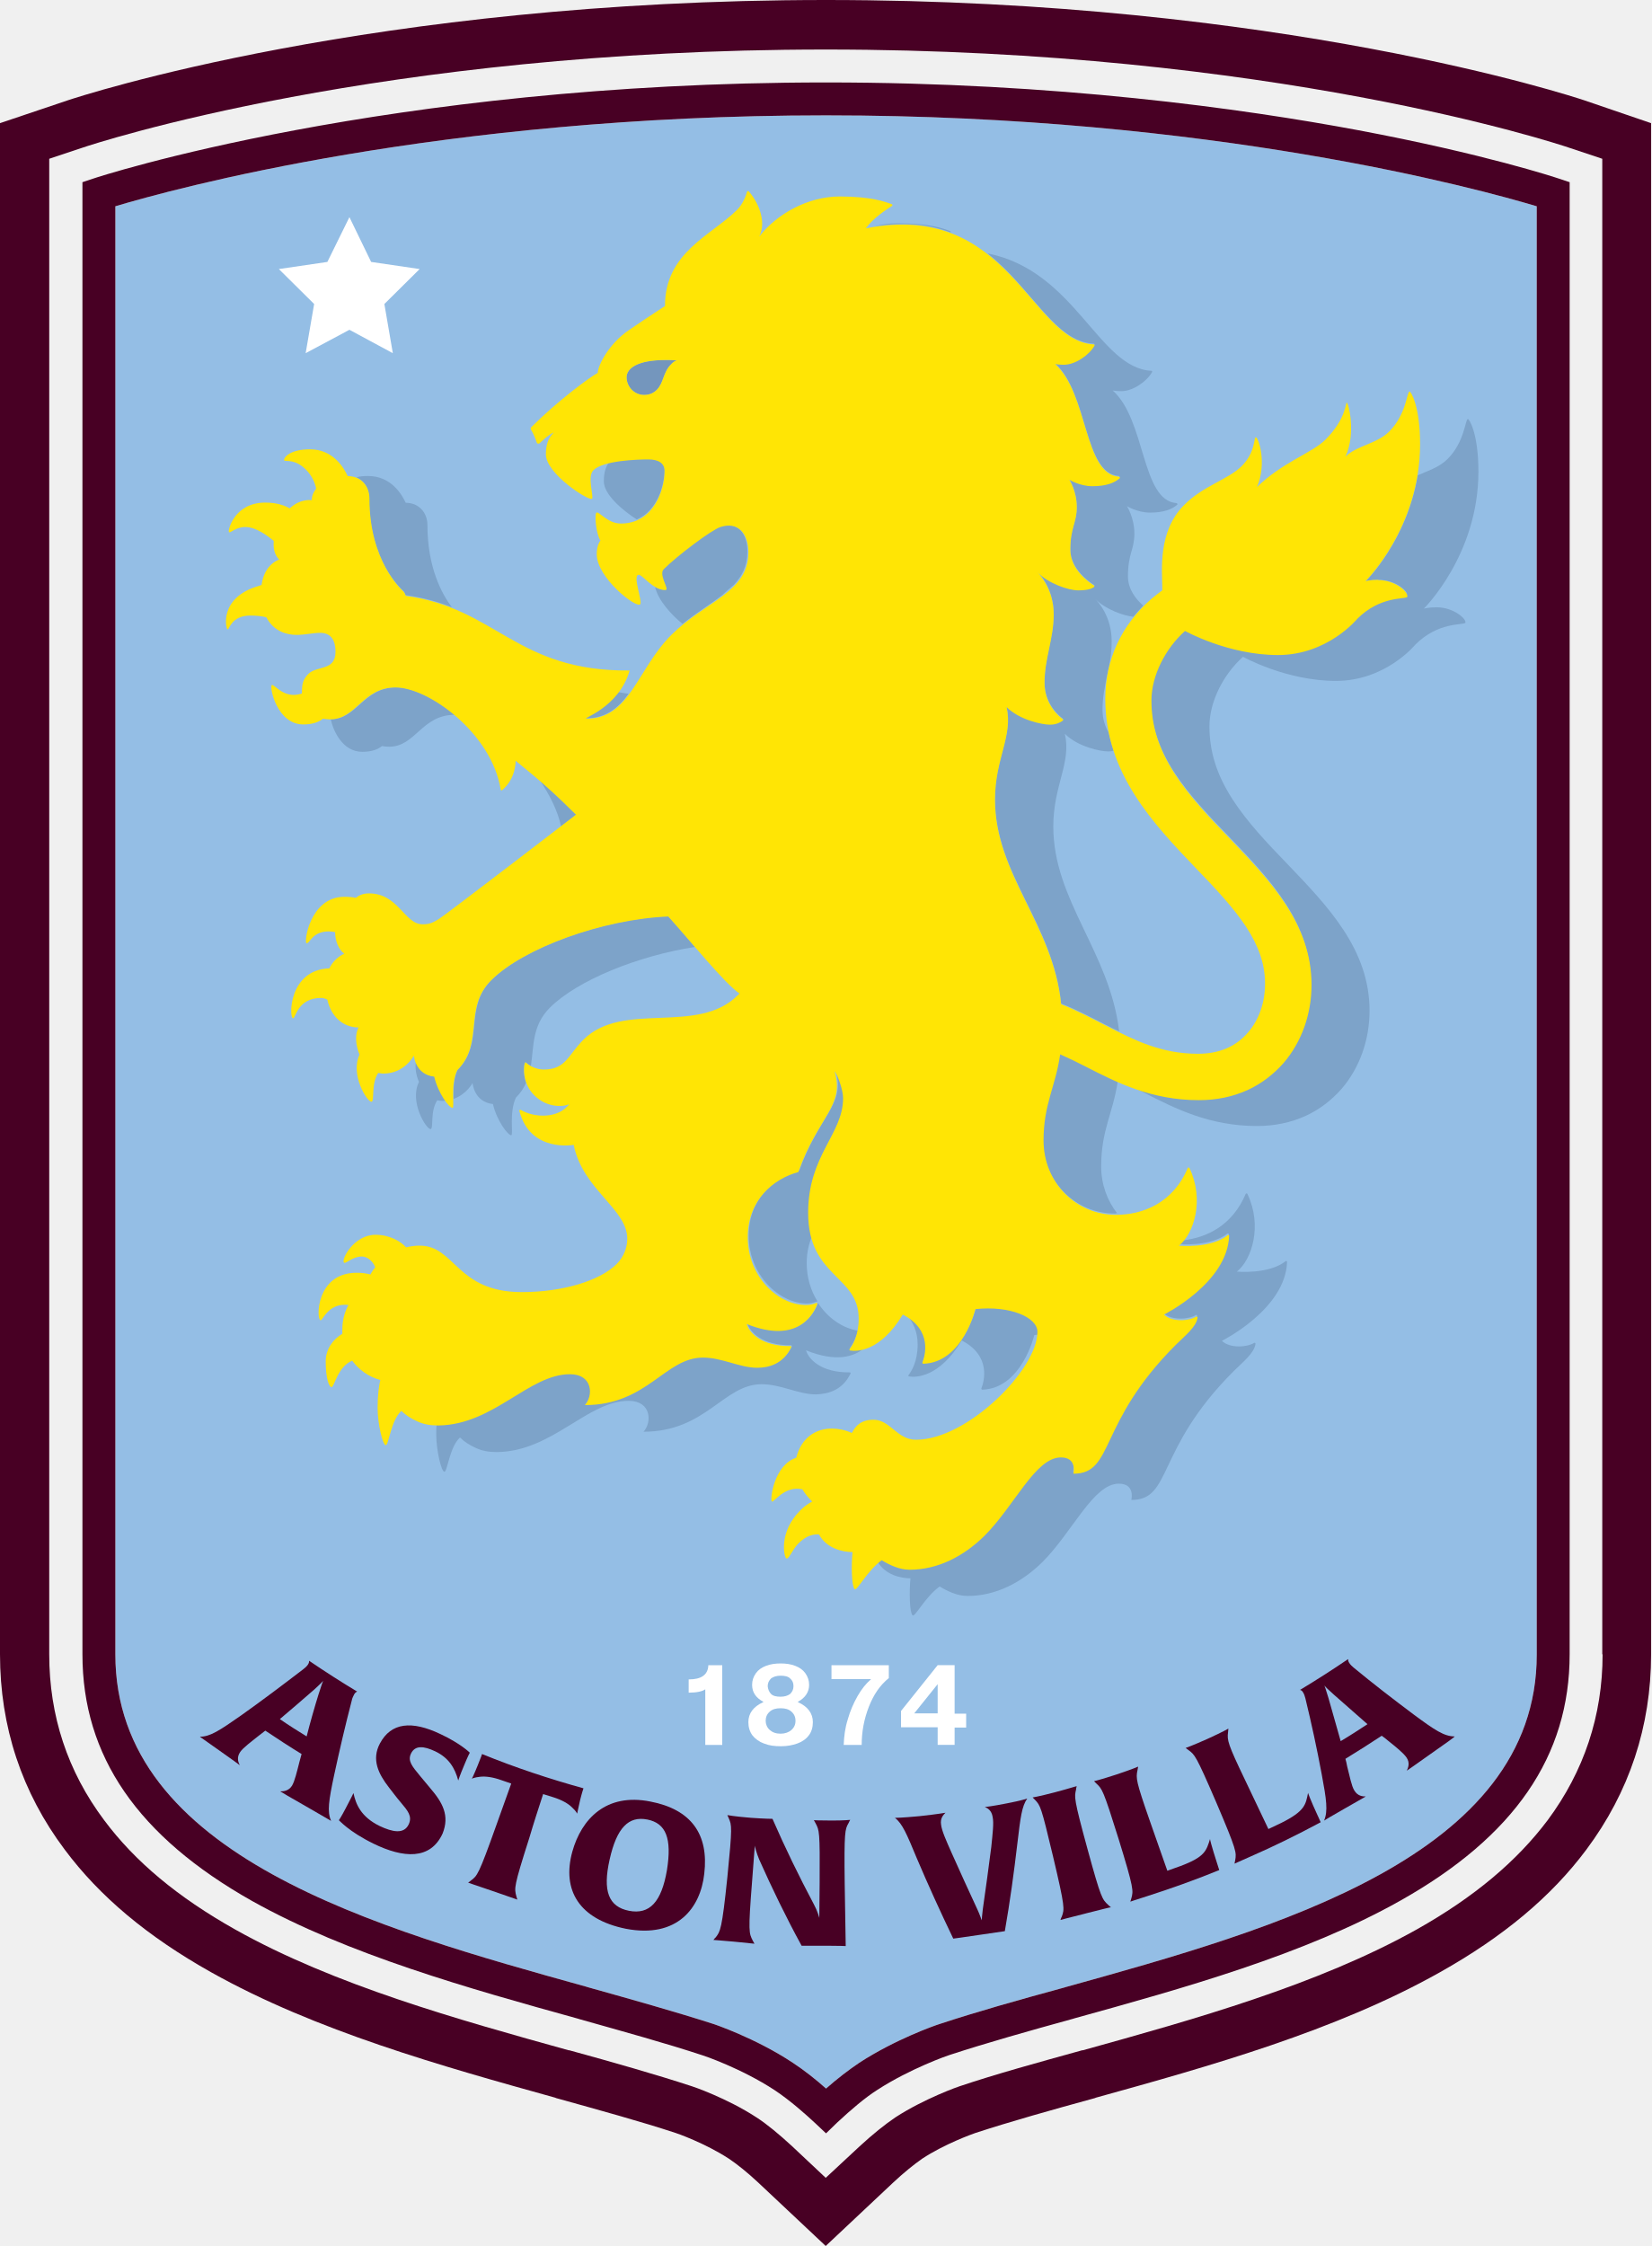
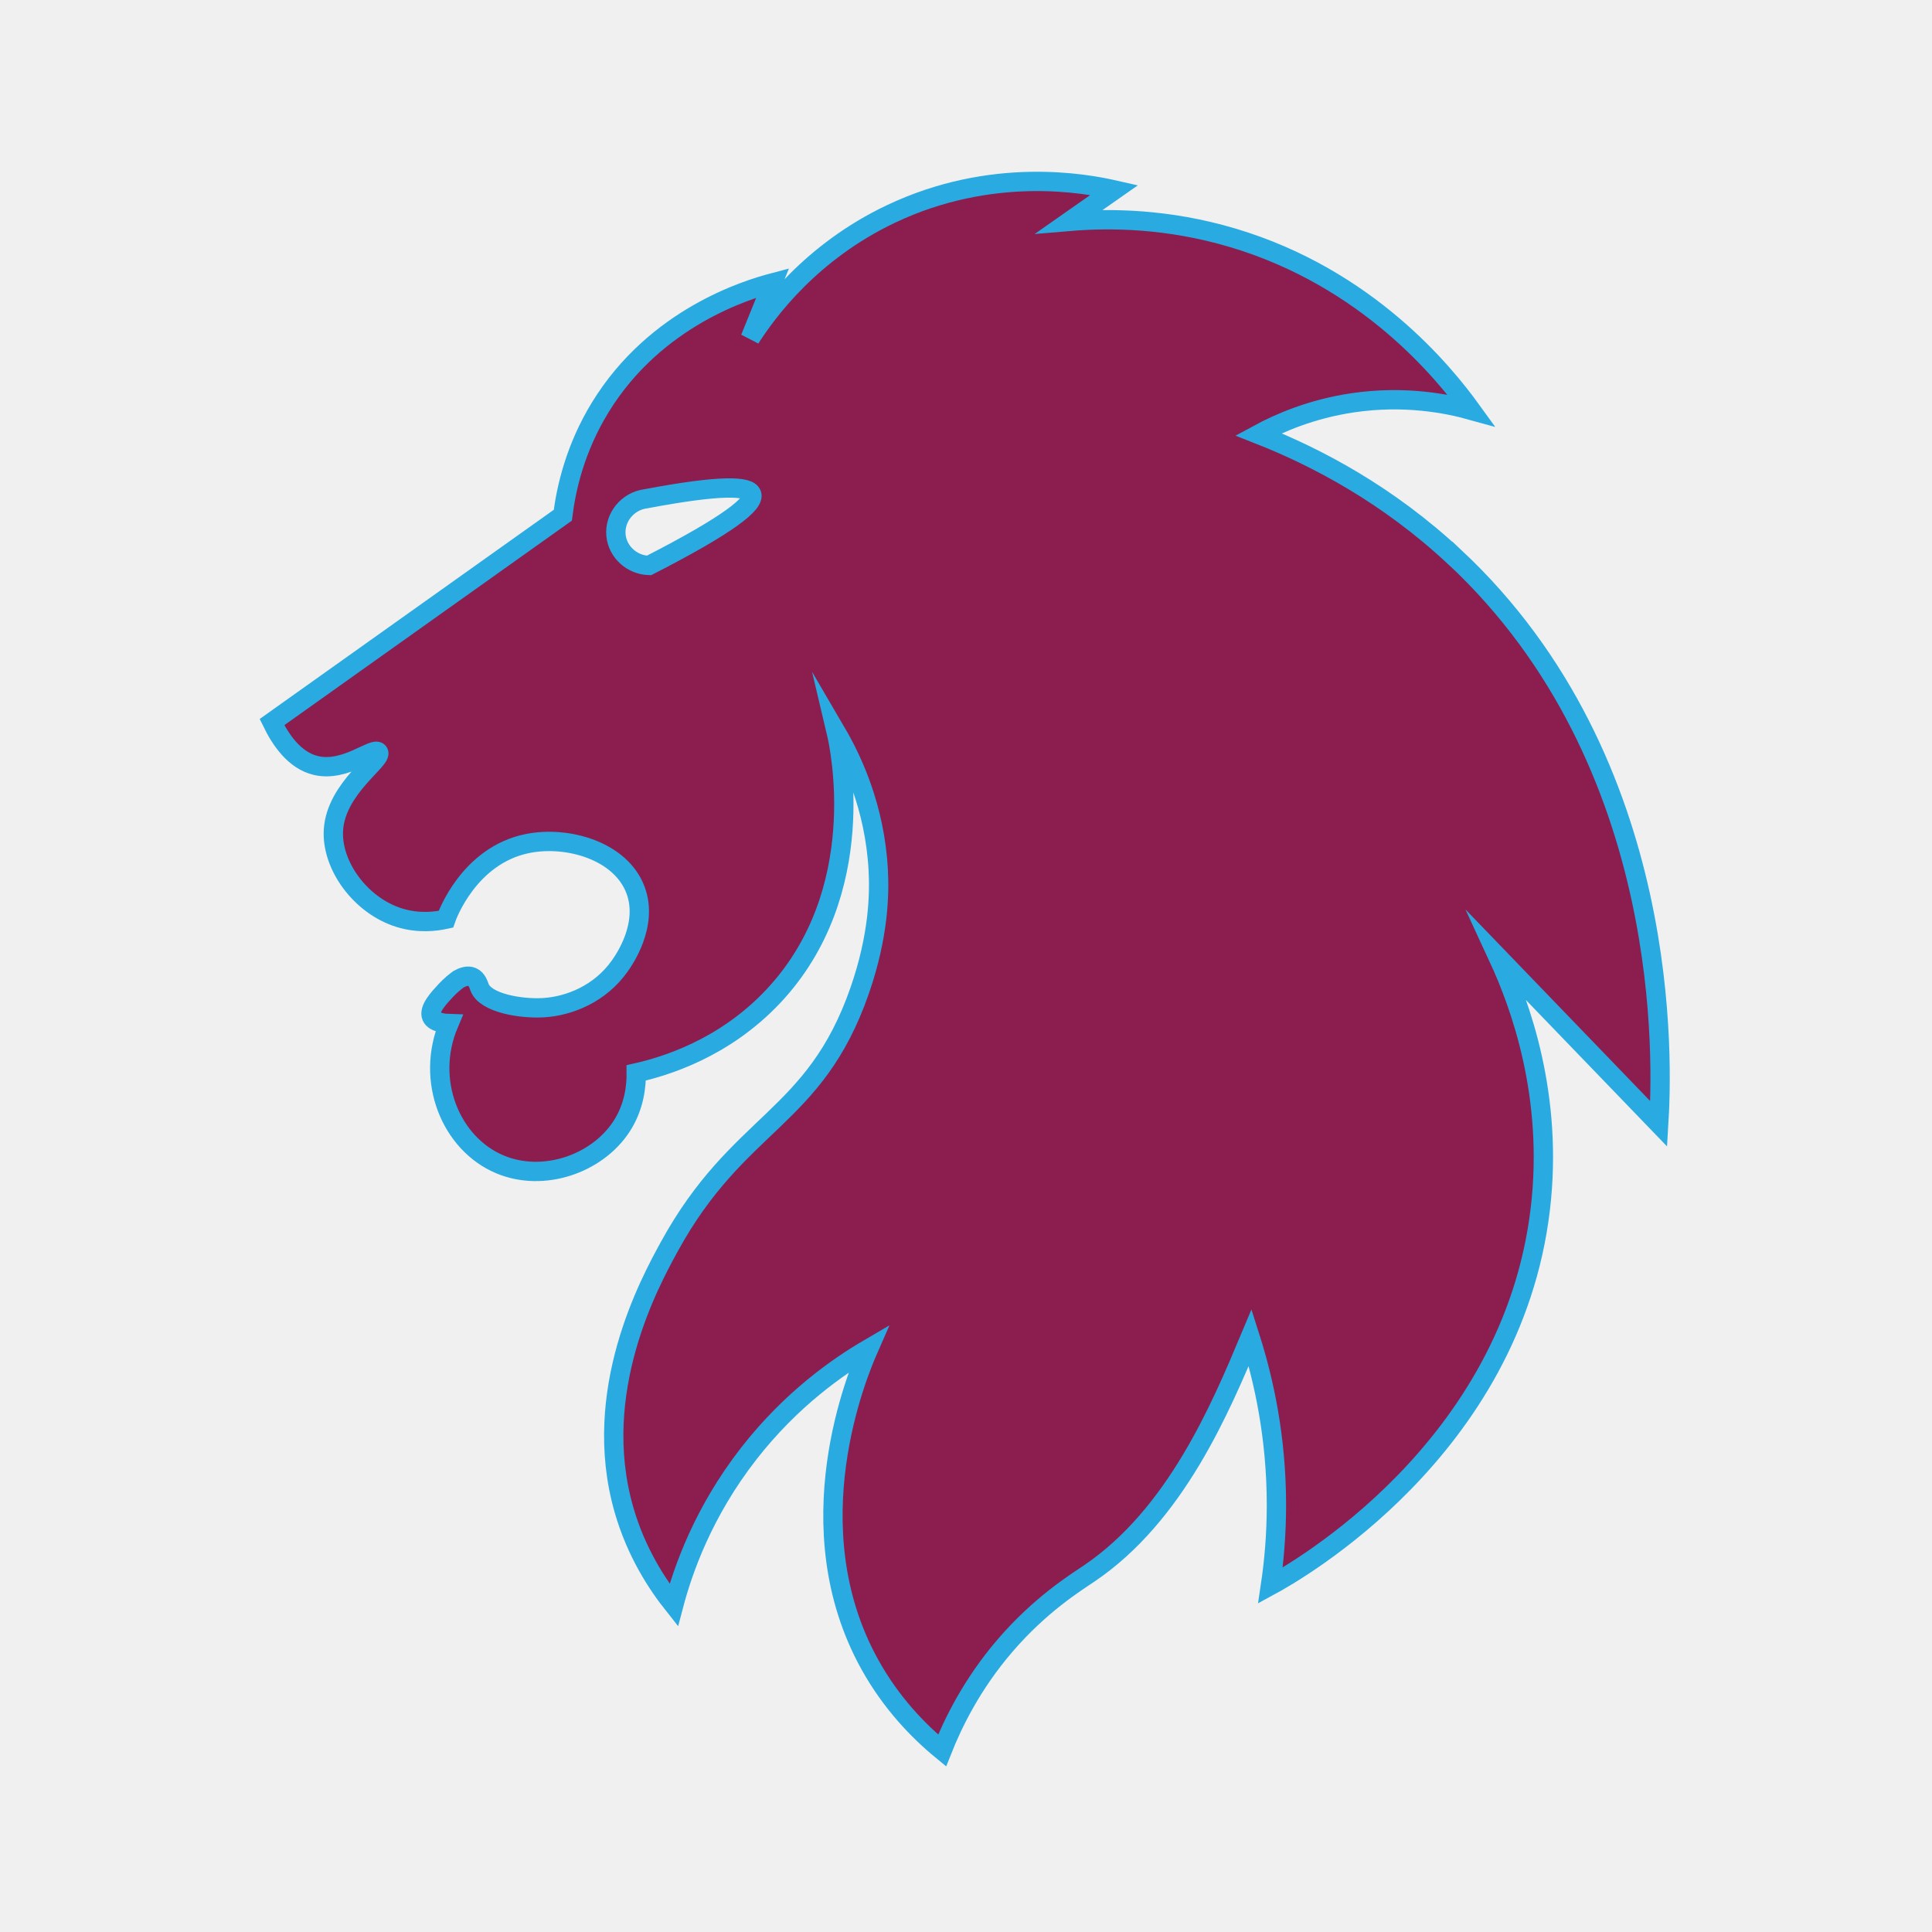
- <svg xmlns="http://www.w3.org/2000/svg" version="1.1" viewBox="0 0 735.2 1000">
+ <svg xmlns="http://www.w3.org/2000/svg" id="Calque_1" data-name="Calque 1" viewBox="0 0 1000 1000">
  <defs>
    <style>
-       .st0 {
-         fill: #94bee5;
-       }
- 
-       .st1 {
-         fill: #7496bd;
-       }
- 
-       .st2 {
-         fill: #fff;
-       }
- 
-       .st3 {
-         fill: #f0f0f0;
-       }
- 
-       .st4 {
-         fill: #7da3c9;
-       }
- 
-       .st5 {
-         fill: #480024;
-       }
- 
-       .st6 {
-         fill: #ffe505;
+       .cls-1 {
+         fill: #8c1e4f;
+         stroke: #29abe2;
+         stroke-miterlimit: 10;
+         stroke-width: 10px;
      }
    </style>
  </defs>
-   <g id="CREST">
-     <g>
-       <path id="path5" class="st0" d="M51.36,91.84v644.71c0,89.73,116.31,122.05,209.82,148.04l.45.15c19.94,5.59,38.82,10.88,55.74,16.31.15,0,19.03,6.34,35.65,17.37,5.29,3.47,10.57,7.7,14.8,11.48,5.14-4.53,10.12-8.31,14.8-11.48,16.01-10.42,33.69-16.62,35.65-17.22,16.92-5.59,35.8-10.88,55.74-16.31l.45-.15c93.5-25.98,209.82-58.31,209.82-148.04V91.84c-25.23-7.55-144.41-40.48-316.47-40.48S76.59,84.29,51.36,91.84Z" />
-       <g id="g6">
-         <path id="path6" class="st3" d="M367.82,969.94l-14.95-14.05c-5.74-5.29-11.18-9.82-15.86-12.84-13.14-8.61-28.7-13.9-28.85-13.9-16.16-5.29-34.74-10.57-54.53-16.01h-.3c-48.94-13.6-104.38-29-148.49-53.78-25.53-14.35-44.56-30.21-58.31-48.64-16.31-21.75-24.47-46.53-24.47-73.87V70.69l14.95-4.98c5.29-1.81,132.33-43.66,330.82-43.66s325.53,41.84,330.82,43.66l14.95,4.98v665.86c0,27.34-8.31,52.11-24.47,73.87-13.75,18.28-32.78,34.29-58.31,48.64-44.26,24.77-99.7,40.18-148.64,53.78h-.3c-19.64,5.44-38.37,10.57-54.53,16.01-.15,0-15.71,5.44-28.7,13.9-4.68,3.17-10.12,7.55-15.86,12.84l-14.95,14.35ZM36.71,81.12v655.44c0,24.02,7.25,45.92,21.6,65.11,12.54,16.62,30.06,31.27,53.78,44.56,42.6,24.02,97.13,39.12,145.17,52.42h.3c19.94,5.59,38.67,10.73,55.14,16.16.76.3,17.37,5.89,32.18,15.56,5.44,3.63,11.63,8.61,17.82,14.5h0l4.98,4.68,4.98-4.68c6.34-5.89,12.39-10.88,17.82-14.5,14.95-9.82,32.02-15.56,32.18-15.56,16.62-5.44,35.35-10.73,55.29-16.16h.3c48.19-13.29,102.57-28.55,145.17-52.42,23.72-13.29,41.24-27.95,53.78-44.56,14.35-19.18,21.6-41.09,21.6-65.11V81.12l-4.98-1.66c-5.14-1.66-129.91-42.75-325.98-42.75S46.98,77.79,41.69,79.46l-4.98,1.66Z" />
-       </g>
-       <g id="g7">
-         <path id="path7" class="st5" d="M367.82,949.85l-4.98-4.68c-4.38-4.08-11.03-9.97-17.82-14.5-14.95-9.82-32.02-15.56-32.18-15.56-16.47-5.44-35.2-10.57-54.98-16.16l-.45-.15c-48.04-13.29-102.57-28.55-145.17-52.42-50.91-28.7-75.53-64.5-75.53-109.82V81.12l4.98-1.66c1.21-.45,130.06-42.75,326.13-42.75,102.42,0,185.5,11.63,237.16,21.3,56.19,10.57,87.61,21,88.97,21.45l4.98,1.66v655.44c0,45.32-24.62,81.12-75.38,109.67-42.6,24.02-97.13,39.12-145.17,52.42l-.45.15c-19.79,5.44-38.52,10.73-55.14,16.16-.6.15-17.52,6.04-32.18,15.56-5.44,3.47-11.48,8.61-17.82,14.5l-4.98,4.83ZM51.36,91.84v644.71c0,89.73,116.31,122.05,209.82,148.04l.45.15c19.94,5.59,38.82,10.88,55.74,16.31.15,0,19.03,6.34,35.65,17.37,5.29,3.47,10.57,7.7,14.8,11.48,5.14-4.53,10.12-8.31,14.8-11.48,16.01-10.42,33.69-16.62,35.65-17.22,16.92-5.59,35.8-10.88,55.74-16.31l.45-.15c93.5-25.98,209.82-58.31,209.82-148.04V91.84c-25.23-7.55-144.41-40.48-316.47-40.48S76.59,84.29,51.36,91.84h0Z" />
-       </g>
-       <polygon id="polygon7" class="st2" points="186.86 119.79 165.26 116.62 155.59 96.68 145.77 116.62 124.17 119.79 139.88 135.35 136.1 157.25 155.59 146.83 174.92 157.25 171.15 135.35 186.86 119.79" />
-       <g id="g24">
-         <g id="g8">
-           <path id="path8" class="st4" d="M261.03,319.79c8.76,0,14.2-4.53,18.88-10.88-1.66-.3-3.17-.45-4.68-.76-6.8,8.91-16.16,11.63-14.2,11.63Z" />
-         </g>
-         <g id="g9">
-           <path id="path9" class="st4" d="M297.73,407.86c-29,1.21-64.35,14.05-78.85,28.4-12.54,12.54-3.02,28.1-15.11,40.03-1.96,3.93-1.81,9.37-1.81,12.99,5.89-2.11,8.46-7.1,8.46-7.1,0,0,.6,8.46,9.06,9.37,1.81,7.55,6.65,13.9,8.16,13.9,1.06,0-1.06-10.27,2.11-16.77,2.11-2.11,3.47-4.23,4.53-6.65-1.36-3.78-1.06-7.4-.6-8.76.15-.3.45-.45.6-.15.45.45,1.21.91,2.11,1.51,1.36-8.76.45-17.98,8.46-25.98,12.08-12.08,39.12-23.11,64.65-27.04-4.08-4.83-8.16-9.67-11.78-13.75Z" />
-         </g>
-         <g id="g10">
-           <path id="path10" class="st4" d="M320.54,234.44c-3.93,1.21-19.34,12.84-25.23,18.73-2.27,2.27,1.96,8.31,1.06,9.21,0,0-.15.15-.45.15-1.51,0-2.87-.45-4.23-1.21,1.36,6.04,7.4,12.54,12.24,16.47,6.34-5.14,12.69-8.91,17.82-12.99,1.36-1.36,3.02-2.72,4.98-4.38,3.63-3.93,6.04-8.31,6.04-14.65.15-8.01-4.08-13.9-12.24-11.33h0Z" />
-         </g>
-         <g id="g11">
-           <path id="path11" class="st4" d="M191.69,502.72c1.51,0-.3-7.86,3.02-12.84.76.15,1.51.3,2.27.3.45,0,1.06,0,1.51-.15-1.81-2.57-3.93-6.5-4.83-10.73-5.44-.6-7.55-4.23-8.46-6.8-.45,2.72,0,6.19,1.36,9.21-4.38,8.76,3.17,21,5.14,21Z" />
-         </g>
-         <g id="g12">
-           <path id="path12" class="st4" d="M283.53,231.27c9.21-3.93,12.39-15.26,12.39-22.05,0-3.32-2.42-5.14-7.25-5.14-3.17,0-11.33.3-17.52,1.81-1.66,2.27-2.27,4.98-2.27,8.31-.15,5.89,8.46,13.14,14.65,17.07Z" />
-         </g>
-         <g id="g13">
-           <path id="path13" class="st4" d="M360.27,539.28c0-25.53,15.56-34.89,15.56-51.06,0-3.63-2.42-10.27-3.78-11.93h0c-.15,0,0,.15,0,.15,4.68,15.26-7.4,20.24-16.16,44.71-10.88,3.02-22.51,12.39-22.51,29,0,17.52,13.6,30.21,25.98,30.21,1.96,0,3.47-.6,4.38-.91h.3c-3.02-4.83-4.83-10.57-4.83-17.07,0-4.53.91-8.61,2.42-12.08-.91-3.02-1.36-6.65-1.36-11.03h0Z" />
-         </g>
-         <g id="g14">
-           <path id="path14" class="st4" d="M240.48,347.58c4.38,6.5,7.85,13.44,9.37,20.39,4.23-3.17,6.8-5.29,6.8-5.29-6.34-6.34-10.73-10.42-16.16-15.11Z" />
-         </g>
-         <g id="g15">
-           <path id="path15" class="st4" d="M403.63,585.2c2.87,3.47,4.98,7.55,4.98,13.44,0,7.7-2.87,12.08-4.08,13.6-.15.3,0,.6.3.6,2.72.45,13.29.76,23.41-16.01,13.44,6.95,9.82,18.58,8.76,21.3-.15.3.15.6.45.6,17.52-.6,23.11-24.32,23.11-24.32.45,0,1.06-.15,1.51-.15.15-.6.15-1.36.15-1.96,0-6.5-12.24-11.78-27.64-10.12,0,0-5.59,23.72-23.11,24.32-.3,0-.45-.3-.45-.6,1.06-2.72,4.53-13.75-7.4-20.69h0Z" />
-         </g>
-         <g id="g16">
-           <path id="path16" class="st4" d="M378.7,611.63c.15-.3,0-.6-.3-.6-12.99.15-18.43-6.04-19.49-9.82,13.44,5.44,21.45,2.87,25.98-1.06-2.87.76-4.98.6-6.04.45-.3,0-.45-.45-.3-.6.76-1.06,2.42-3.47,3.47-7.55-6.8-1.06-13.44-5.59-17.82-12.39v.15c-1.36,3.78-8.16,18.43-31.42,8.91,1.06,3.78,6.5,9.97,19.49,9.82.3,0,.45.3.3.6-3.63,7.4-9.97,9.06-15.11,9.06-7.86,0-15.56-4.53-24.17-4.53-16.92,0-24.92,21.15-52.57,21.15,3.78-4.08,3.63-13.75-6.65-13.75-18.43,0-33.99,22.36-58.31,22.81h-1.36c-.15,1.36-.15,2.87-.15,4.38,0,7.1,2.27,16.62,3.63,16.62s2.27-11.03,6.95-15.26c1.96,1.96,4.38,3.47,7.1,4.68,2.57,1.21,5.59,1.81,9.06,1.81h.6c24.47-.45,40.03-22.81,58.31-22.81,10.27,0,10.42,9.67,6.65,13.75,27.79,0,35.65-21.15,52.57-21.15,8.61,0,16.31,4.53,24.17,4.53,5.44-.15,11.78-1.81,15.41-9.21h0Z" />
-         </g>
-         <g id="g17">
-           <path id="path17" class="st4" d="M572.51,561.48c-7.55,6.04-21.75,4.68-21.75,4.68,6.65-5.29,11.48-20.39,4.68-34.59-.15-.3-.6-.3-.76,0-5.89,13.9-17.07,19.49-28.1,20.69-.6.6-1.21,1.21-1.81,1.66,0,0,14.05,1.36,21.75-4.68.3-.15.6,0,.6.3-.76,21-29,35.05-29,35.05,3.47,3.47,11.33,2.87,14.35.91.3-.15.6,0,.6.45-.6,4.23-5.59,8.01-9.82,12.24-34.89,34.89-27.04,57.25-45.47,57.25.15-.76,1.66-7.25-5.59-7.25-11.33,0-20.54,21.45-33.99,34.89-9.21,9.21-20.54,15.11-33.38,15.11-4.38,0-8.91-1.96-12.39-4.23-.6.45-1.06.91-1.66,1.36,3.47,5.89,10.27,7.4,14.65,7.4-.6,5.59-.45,15.11.91,16.47,1.06,1.06,5.44-8.01,12.08-12.84,3.47,2.11,7.86,4.23,12.39,4.23,12.69,0,24.17-6.04,33.38-15.11,13.44-13.44,22.66-34.89,33.99-34.89,7.1,0,5.74,6.5,5.59,7.25,18.28,0,10.57-22.36,45.47-57.25,4.23-4.23,9.21-8.01,9.82-12.24,0-.3-.3-.6-.6-.45-3.02,1.96-10.88,2.57-14.35-.91,0,0,28.25-14.05,29-35.05,0-.45-.3-.6-.6-.45h0Z" />
-         </g>
-         <g id="g18">
-           <path id="path18" class="st4" d="M147.28,320.24h0c1.06,4.98,5.14,14.5,14.05,14.5,4.08,0,6.95-1.06,8.76-2.57.91.15,1.96.3,3.17.3,11.78,0,14.5-14.2,29.15-14.2h.15c-9.06-7.55-19.18-12.24-26.13-12.24-14.65,0-17.37,14.2-29.15,14.2Z" />
-         </g>
-         <g id="g19">
-           <path id="path19" class="st4" d="M164.35,221.6c0,28.1,14.2,40.48,15.26,41.54.45.45.76,1.06.91,1.81,7.85,1.06,14.65,3.02,20.69,5.44-4.53-6.04-10.88-17.82-10.88-36.56,0-5.59-3.78-9.97-9.67-9.97h0c-1.81-3.93-6.65-11.93-16.77-11.93-2.11,0-3.78.15-5.14.6,3.47,1.51,5.59,4.98,5.59,9.06Z" />
-         </g>
-         <g id="g20">
-           <path id="path20" class="st4" d="M639.58,270.39c-3.63,0-5.59.6-5.59.6,0,0,24.32-23.87,24.32-61.03,0-16.92-4.08-23.41-4.68-23.41-1.21,0-1.36,10.12-9.06,17.82-3.78,3.78-8.91,5.29-13.29,7.25-4.83,29.15-23.11,47.13-23.11,47.13,0,0,1.96-.6,5.59-.6,8.01,0,13.75,5.59,12.54,6.8-1.06,1.06-11.93-.45-22.21,9.67,0,0-13.29,16.16-35.35,16.16s-41.39-10.73-41.39-10.73c-8.61,7.7-14.95,19.64-14.95,30.97s3.32,21.6,10.27,32.48c6.65,10.27,15.71,19.79,24.62,29,17.82,18.58,36.4,37.92,36.4,65.11,0,13.14-4.38,25.53-12.39,34.74-4.38,5.14-9.82,9.21-16.01,12.08-6.5,3.02-13.9,4.53-21.75,4.53-11.78,0-21.75-2.42-30.66-5.74,2.11,1.06,4.38,2.11,6.65,3.32,13.6,6.95,29,14.8,50.15,14.8,7.86,0,15.11-1.51,21.75-4.53,6.19-2.87,11.48-6.95,16.01-12.08,8.01-9.37,12.39-21.75,12.39-34.74,0-27.19-18.43-46.37-36.4-65.11-8.91-9.21-17.98-18.73-24.62-29-7.1-11.03-10.27-21.3-10.27-32.48s6.34-23.26,14.95-30.97c0,0,19.18,10.73,41.39,10.73s35.35-16.16,35.35-16.16c10.12-10.12,21-8.61,22.21-9.67.91-1.36-4.83-6.95-12.84-6.95h0Z" />
-         </g>
-         <g id="g21">
-           <path id="path21" class="st4" d="M423.26,103.47c.15-.15.15-.45-.15-.6-2.87-1.06-9.06-3.47-23.26-3.47-3.63,0-7.1.45-10.42,1.36,13.6-2.11,24.62-.76,33.84,2.72Z" />
-         </g>
-         <g id="g22">
-           <path id="path22" class="st4" d="M497.43,540.18c-4.38-5.59-7.1-12.84-7.1-20.85,0-16.31,5.29-23.56,7.4-38.07-5.14-2.11-9.82-4.53-14.35-6.8-4.08-2.11-7.86-4.08-11.63-5.59-2.11,14.65-7.4,21.9-7.4,38.37,0,19.18,14.8,33.08,32.18,33.08.45-.15.76-.15.91-.15h0Z" />
-         </g>
-         <g id="g23">
-           <path id="path23" class="st4" d="M487.01,153.02c.3,0,.45.3.3.6-2.27,4.08-8.46,8.46-13.6,8.46-2.42,0-3.93-.3-3.93-.3,14.8,13.14,12.69,48.94,28.4,50.15.3,0,.45.45.3.76-2.27,1.96-5.89,3.47-12.08,3.47-5.59,0-10.27-2.87-10.27-2.87,0,0,3.32,5.14,3.32,12.24s-2.87,8.91-2.87,19.03c0,8.76,8.46,14.5,10.57,15.86.3.15.3.45,0,.6-1.21.91-3.32,1.51-7.1,1.51-4.38,0-13.14-3.02-18.13-8.01,1.21,1.21,7.25,7.7,7.25,18.73s-4.08,19.49-4.08,30.51c0,9.67,6.5,14.95,8.16,16.16.15.15.15.45,0,.6-.91.76-2.72,1.81-5.74,1.81-3.32,0-13.44-2.11-19.34-7.86,3.02,12.84-5.14,22.96-5.14,41.24,0,33.53,25.83,55.14,29.46,91.09,6.95,2.72,13.44,6.19,19.94,9.52,1.96,1.06,3.93,1.96,5.89,2.87-4.08-35.2-29.31-58.16-29.31-91.24,0-18.28,8.16-28.4,5.14-41.24,5.89,5.89,16.01,7.86,19.34,7.86.91,0,1.66-.15,2.42-.3-.91-2.72-1.66-5.44-2.27-8.16-1.51-2.57-2.72-5.89-2.72-10.12,0-5.44,1.06-10.27,1.96-14.95.3-1.36.6-2.87.91-4.23.76-3.63,1.21-7.25,1.21-11.33,0-11.03-6.04-17.52-7.25-18.73,4.53,4.53,12.39,7.4,16.92,7.85,1.36-1.66,2.87-3.32,4.38-4.98-3.17-2.72-6.8-7.25-6.8-12.99,0-10.12,2.87-11.93,2.87-19.03s-3.32-12.24-3.32-12.24c0,0,4.68,2.87,10.27,2.87,6.19,0,9.82-1.51,12.08-3.47.3-.3.15-.6-.3-.76-15.71-1.21-13.6-37.01-28.4-50.15,0,0,1.51.3,3.93.3,5.14,0,11.33-4.38,13.6-8.46.15-.3,0-.6-.3-.6-23.56-1.21-33.84-44.56-72.96-52.27,19.94,15.71,30.06,39.43,47.28,40.18Z" />
-         </g>
-       </g>
-       <g id="g33">
-         <path id="path24" class="st5" d="M135.95,804.08c-6.19-3.47-11.18-6.5-11.18-6.5,1.51,0,3.78-.15,5.29-2.57,1.21-2.11,2.11-6.04,3.32-10.73.3-1.06.6-2.27.91-3.32-5.44-3.32-10.73-6.8-16.16-10.42-.91.76-1.81,1.36-2.72,2.11-3.78,3.02-7.1,5.44-8.46,7.4-1.66,2.42-.91,4.53-.15,5.89,0,0-3.63-2.72-9.06-6.5-5.59-3.93-8.76-6.19-8.76-6.19,4.68,0,8.91-2.87,18.43-9.52,9.37-6.65,18.58-13.6,27.64-20.54.76-.6,1.51-1.21,2.11-2.11.6-.91.45-1.51.45-1.66,7.1,4.83,14.2,9.37,21.45,13.75,0,0-.76.15-1.36,1.21-.45.91-.91,1.81-1.06,2.72-2.87,11.03-5.44,22.05-7.85,33.23-2.42,11.33-3.17,16.31-1.36,20.39-.3-.15-4.68-2.72-11.48-6.65h0ZM141.99,753.93c1.06-3.32,1.66-5.14,1.96-5.59-.3.3-1.36,1.51-4.23,4.08-4.98,4.38-9.97,8.61-15.11,12.99,3.93,2.72,8.01,5.29,11.93,7.7,1.66-6.5,3.47-12.84,5.44-19.18h0Z" />
-         <path id="path25" class="st5" d="M166.31,820.85c-11.18-5.44-15.41-10.57-15.41-10.42,0,0,1.06-1.51,3.02-5.29,2.27-4.23,3.47-6.8,3.47-6.8,1.06,4.98,3.32,10.57,11.63,14.65,5.74,2.72,10.88,3.78,12.99-.76,1.66-3.63-.45-6.04-3.63-9.82-1.81-2.11-3.47-4.38-5.14-6.5-4.83-6.19-7.85-12.54-4.08-19.64,4.98-9.37,14.2-10.27,26.89-4.23,9.06,4.23,13.14,8.31,13.14,8.31,0,0-.91,1.66-2.57,5.74-1.81,4.23-2.57,6.65-2.57,6.65-1.51-5.59-4.23-10.12-10.27-12.99-5.14-2.42-8.91-2.72-10.73.91-1.66,3.32.45,5.74,3.93,9.97,1.51,1.81,3.02,3.63,4.53,5.44,5.59,6.5,8.76,12.24,5.59,20.24-5.44,11.93-17.52,11.03-30.82,4.53h0Z" />
-         <path id="path26" class="st5" d="M256.95,807.55c0-.15-.3-1.06-2.27-2.87-1.66-1.66-4.53-3.32-8.46-4.53-1.51-.45-2.87-.91-4.38-1.36-2.11,6.5-4.23,12.99-6.19,19.64-6.95,21.75-6.65,22.21-5.74,25.83.15.45.3,1.06.45,1.51,0,0-3.17-1.06-10.88-3.78-7.7-2.57-11.03-3.78-11.03-3.78.45-.3.91-.6,1.21-.91,2.87-2.11,3.47-2.57,11.33-24.62,2.27-6.19,4.38-12.39,6.65-18.58-1.51-.45-2.87-1.06-4.38-1.51-3.78-1.36-7.1-1.81-9.52-1.51-2.57.3-3.47.76-3.63.91,0,0,1.06-2.11,2.57-5.89,1.51-3.63,1.96-5.14,1.96-5.14,14.8,6.04,29.91,11.03,45.17,15.26,0,0-.6,1.66-1.51,5.29-.91,3.78-1.21,5.89-1.36,6.04h0Z" />
-         <path id="path27" class="st5" d="M278.7,858.76c-20.85-4.23-28.55-17.22-23.87-34.29,4.08-14.65,15.11-26.28,34.74-22.36,18.13,3.47,26.13,14.5,24.02,32.18-1.66,15.11-11.93,28.85-34.89,24.47ZM288.22,810.12c-8.31-1.66-13.6,3.63-16.77,17.82-3.17,14.05-.45,21,8.61,22.81,9.21,1.81,14.5-3.93,16.92-18.13,2.27-14.2-.45-20.85-8.76-22.51h0Z" />
-         <path id="path28" class="st5" d="M377.79,811.78c-1.51,2.72-1.96,3.63-1.66,27.04.15,9.21.3,18.43.45,27.64,0,0-2.57-.15-8.46-.15h-11.18c-6.95-12.69-13.14-25.53-18.88-38.37-1.21-2.87-1.96-5.89-1.96-6.19-.45,5.29-.76,10.57-1.21,15.86-1.81,22.81-1.36,23.11.3,26.44.3.45.45.91.76,1.36,0,0-2.87-.3-9.06-.91-6.65-.6-9.21-.76-9.21-.76.3-.45.6-.76,1.06-1.21,1.96-2.57,2.72-3.32,5.14-26.74,2.27-22.66,1.96-23.11.6-26.28-.15-.45-.45-.91-.6-1.36,0,0,3.02.6,10.57,1.21,6.34.45,9.52.45,9.52.45,5.59,12.84,11.78,25.53,18.43,38.07,1.66,3.02,2.27,5.59,2.42,6.04,0-5.29.15-10.57.15-15.86.15-22.81-.15-23.11-1.81-26.28-.3-.45-.45-.91-.76-1.36,0,0,2.42.15,8.01.15s8.16-.3,8.16-.3c-.3.6-.6,1.06-.76,1.51h0Z" />
-         <path id="path29" class="st5" d="M453.02,820.7c-1.51,12.99-3.32,26.13-5.59,39.12,0,0-4.08.6-11.33,1.66-6.95,1.06-11.63,1.66-11.63,1.66-5.74-11.93-11.18-23.87-16.31-35.95-4.38-10.57-6.34-15.26-9.67-17.82,0,0,3.02,0,11.03-.76,8.31-.91,11.48-1.51,11.48-1.51-.91.91-2.42,2.42-1.96,5.29.3,2.72,2.27,7.1,4.68,12.54,3.78,8.46,7.7,17.07,11.63,25.53.91,1.96,1.66,4.23,1.81,4.53,0-.3.15-2.57.45-4.83,1.36-9.21,2.57-18.58,3.78-27.79.6-6.04,1.21-10.73.6-13.44-.45-2.87-2.27-3.93-3.47-4.38,0,0,3.17-.3,9.97-1.66,6.34-1.21,8.91-2.11,8.91-2.11-2.42,3.47-3.02,8.46-4.38,19.94h0Z" />
-         <path id="path30" class="st5" d="M483.38,851.96c-7.86,1.96-11.18,2.87-11.18,2.87.15-.45.3-1.06.6-1.51,1.21-3.32,1.51-3.93-3.93-26.89-5.29-22.21-5.59-22.51-8.01-25.08l-1.06-1.06s2.87-.45,9.82-2.27c7.4-1.96,9.82-2.87,9.82-2.72-.15.45-.3,1.06-.3,1.51-.76,3.32-1.06,3.93,5.14,26.59,6.04,22.05,6.5,22.21,9.21,24.77.45.3.76.76,1.21,1.06-.15-.15-3.47.76-11.33,2.72h0Z" />
-         <path id="path31" class="st5" d="M541.99,829.76c.3.91.6,1.96.91,2.87-10.73,4.38-21.75,8.31-32.63,11.78-4.83,1.51-6.95,2.27-6.95,2.27.15-.45.3-1.06.45-1.51.91-3.32,1.21-4.08-5.74-26.59-6.8-21.75-7.25-22.05-9.82-24.47l-1.06-1.06s2.72-.6,10.12-3.02c7.25-2.42,9.52-3.47,9.52-3.47-.15.6-.15,1.06-.3,1.66-.76,3.47-.6,4.98,5.29,21.9,2.72,7.55,5.29,15.26,8.01,22.81,1.96-.76,3.93-1.36,5.89-2.11,10.88-4.08,11.48-6.8,13.14-12.08-.15,0,.6,3.02,3.17,11.03h0Z" />
-         <path id="path32" class="st5" d="M586.86,808.61c.45.91.76,1.81,1.21,2.72-10.42,5.59-20.85,10.73-31.57,15.41-4.68,2.11-6.8,3.02-6.8,3.02.15-.45.15-1.06.3-1.51.6-3.47.76-4.23-8.46-25.83-9.06-21-9.52-21.15-12.39-23.26-.45-.3-.76-.6-1.21-.91,0,0,2.72-.91,9.82-4.08,6.95-3.17,9.21-4.53,9.21-4.53,0,.6-.15,1.06-.15,1.66-.45,3.47-.15,5.14,7.55,21.15,3.47,7.25,6.95,14.65,10.42,21.9,1.96-.91,3.78-1.81,5.74-2.72,10.57-5.29,10.88-8.16,11.93-13.44-.15-.15.91,2.87,4.38,10.42h0Z" />
-         <path id="path33" class="st5" d="M637.16,780.82c-5.89,4.23-10.73,7.55-10.73,7.55.6-1.36,1.51-3.47-.15-5.89-1.36-1.96-4.53-4.53-8.31-7.55-.91-.76-1.81-1.51-2.72-2.11-5.29,3.47-10.73,6.95-16.16,10.27.3,1.06.6,2.27.76,3.32,1.21,4.68,1.96,8.76,3.17,10.73,1.51,2.57,3.78,2.72,5.14,2.72,0,0-3.93,2.27-9.52,5.44-5.89,3.32-9.06,5.29-9.06,5.29,1.81-4.23,1.06-9.37-1.06-20.69-2.11-11.33-4.53-22.51-7.25-33.69-.3-.91-.45-1.81-1.06-2.72-.45-.91-1.21-1.06-1.36-1.06,7.25-4.38,14.35-8.91,21.45-13.75,0,0-.15.76.45,1.66s1.21,1.51,1.96,2.11c8.76,7.25,17.82,14.2,26.89,21,9.21,6.8,13.44,9.67,18.13,9.67.15.15-4.08,3.17-10.57,7.7h0ZM593.96,754.53c-2.57-2.27-3.93-3.63-4.23-4.08.15.45.76,1.96,1.81,5.59,1.81,6.34,3.63,12.69,5.44,19.18,4.08-2.42,8.01-4.98,11.93-7.55-4.98-4.38-9.97-8.76-14.95-13.14h0Z" />
-       </g>
-       <g id="g37">
-         <path id="path34" class="st2" d="M306.65,753.63v-5.89c5.74,0,8.61-2.11,8.76-6.34h6.19v35.5h-7.55v-24.77c-1.21.91-3.78,1.51-7.4,1.51Z" />
-         <path id="path35" class="st2" d="M340.18,776.28c-2.11-.76-3.93-2.11-5.14-3.63-1.21-1.66-1.81-3.63-1.81-5.89,0-3.93,2.27-6.95,6.65-8.91v-.15c-3.32-1.81-4.98-4.23-4.98-7.55,0-1.96.6-3.63,1.66-5.14s2.57-2.57,4.53-3.32,4.08-1.06,6.5-1.06,4.53.3,6.5,1.06,3.47,1.81,4.53,3.32,1.66,3.17,1.66,5.14c0,3.17-1.66,5.74-4.98,7.55v.15c4.38,1.96,6.65,4.98,6.65,8.91,0,2.27-.6,4.38-1.81,5.89-1.21,1.66-3.02,2.87-5.14,3.63s-4.53,1.21-7.25,1.21c-2.87,0-5.29-.3-7.55-1.21ZM342.75,770.24c1.21,1.06,2.72,1.66,4.83,1.66,1.96,0,3.63-.6,4.83-1.66,1.21-1.06,1.81-2.42,1.81-4.08s-.6-3.02-1.81-4.08c-1.21-1.06-2.72-1.51-4.83-1.51s-3.63.45-4.83,1.51c-1.21,1.06-1.81,2.42-1.81,4.08,0,1.51.6,3.02,1.81,4.08ZM343.35,754.23c.91.91,2.42,1.21,4.23,1.21s3.17-.45,4.23-1.21c.91-.91,1.51-1.96,1.51-3.47s-.45-2.57-1.51-3.47c-.91-.91-2.42-1.21-4.23-1.21s-3.17.45-4.23,1.21c-.91.91-1.51,1.96-1.51,3.47.15,1.36.6,2.57,1.51,3.47Z" />
-         <path id="path36" class="st2" d="M377.49,765.56c1.06-3.78,2.57-7.25,4.38-10.42,1.81-3.17,3.78-5.59,5.89-7.4v-.15h-17.52v-6.19h25.53v5.74c-3.93,3.17-6.8,7.4-8.91,12.84s-3.17,11.03-3.17,16.92h-8.01c.15-3.78.6-7.55,1.81-11.33Z" />
-         <path id="path37" class="st2" d="M417.52,769.03h-16.31v-7.25l16.31-20.39h7.55v21.6h5.14v6.19h-5.14v7.7h-7.55v-7.85ZM417.52,762.84v-12.99l-10.42,12.99h10.42Z" />
-       </g>
-       <g id="g38">
-         <path id="path38" class="st1" d="M298.79,162.24c-3.63,3.63-3.17,8.16-6.34,11.33-1.36,1.36-3.17,2.27-5.59,2.27-4.68,0-7.85-3.93-7.85-7.85s4.68-7.7,17.37-7.7c1.51,0,3.32,0,4.98.15-.91.3-1.81.91-2.57,1.81" />
-       </g>
-       <g id="g39">
-         <path id="path39" class="st6" d="M613.6,258.16c-3.63,0-5.59.6-5.59.6,0,0,24.32-23.87,24.32-61.03,0-16.92-4.08-23.41-4.68-23.41-1.21,0-1.36,10.12-9.06,17.82-5.59,5.59-14.5,6.19-19.49,11.18,4.83-10.27,1.36-24.02.6-24.02-.6,0-.3,7.25-9.52,16.47-5.89,5.89-19.34,10.12-30.51,21.15,4.68-10.88.6-22.21-.45-22.21s0,6.5-6.34,12.84c-5.89,5.89-17.22,8.76-25.68,17.37-11.78,11.78-9.67,29.61-9.67,36.1v1.81c-1.66,1.21-3.32,2.57-4.98,3.93-13.29,11.63-20.39,27.04-20.39,44.41,0,33.23,21.45,55.59,40.48,75.53,8.46,8.76,16.31,17.07,22.05,25.68,5.89,8.91,8.61,17.07,8.61,25.53s-2.72,16.16-7.55,21.75c-5.44,6.34-12.84,9.52-22.36,9.52-16.31,0-28.25-6.04-40.94-12.54-6.5-3.32-12.99-6.8-19.94-9.52-3.63-35.8-29.46-57.55-29.46-91.09,0-18.28,8.16-28.4,5.14-41.24,5.89,5.89,16.01,7.86,19.34,7.86,2.87,0,4.68-1.06,5.74-1.81.15-.15.15-.45,0-.6-1.66-1.21-8.16-6.5-8.16-16.16,0-11.03,4.08-19.49,4.08-30.51s-6.04-17.52-7.25-18.73c4.98,4.98,13.75,8.01,18.13,8.01,3.78,0,5.89-.6,7.1-1.51.15-.15.15-.45,0-.6-2.11-1.36-10.57-7.1-10.57-15.86,0-10.12,2.87-11.93,2.87-19.03s-3.32-12.24-3.32-12.24c0,0,4.68,2.87,10.27,2.87,6.19,0,9.82-1.51,12.08-3.47.3-.3.15-.6-.3-.76-15.71-1.21-13.6-37.01-28.4-50.15,0,0,1.51.3,3.93.3,5.14,0,11.33-4.38,13.6-8.46.15-.3,0-.6-.3-.6-28.4-1.51-37.46-64.35-101.51-51.66,3.32-4.68,9.52-8.61,11.63-9.97.3-.15.3-.6,0-.76-2.87-1.06-9.06-3.47-23.26-3.47s-28.1,7.85-35.8,17.82c3.47-6.95-.76-15.71-4.68-20.09-.15-.3-.6-.15-.76.15-.45,1.81-1.96,5.59-4.38,8.01-11.48,11.48-32.18,18.88-32.18,42.9,0,0-6.8,4.38-15.86,10.57-9.21,6.19-14.05,16.01-14.05,19.18-3.47,1.81-17.98,12.54-29.61,24.17-.3.3-.3.76-.15,1.06,1.21,1.96,2.11,4.38,2.57,5.74.15.6.91.76,1.36.3,1.51-1.51,4.68-4.23,6.19-4.68-2.57,2.57-3.47,5.74-3.47,9.67,0,8.76,19.34,21,20.54,19.79.91-.91-2.27-9.82.6-12.69,4.38-4.38,19.79-4.83,24.47-4.83s7.25,1.81,7.25,5.14c0,8.16-4.68,23.41-19.49,23.41-6.04,0-9.82-5.74-10.88-4.83-.91.91-.15,9.52,1.81,12.39,0,0-1.66,1.96-1.66,6.04,0,10.57,17.52,24.17,19.34,22.36,1.21-1.21-3.63-13.14-.6-13.14,1.66,0,6.34,6.8,11.78,6.8.3,0,.3-.15.45-.15.91-.91-3.47-6.95-1.06-9.21,5.89-5.89,21.3-17.52,25.23-18.73,8.16-2.57,12.39,3.32,12.39,11.33,0,17.82-18.88,21.45-34.29,36.71-15.41,15.41-18.43,37.31-37.76,37.31-2.57,0,14.35-4.68,19.18-21.45-50.6.45-59.21-27.79-99.7-33.23-.15-.6-.45-1.21-.91-1.81-1.06-1.06-15.26-13.6-15.26-41.54,0-5.59-3.78-9.97-9.67-9.97h0c-1.81-3.93-6.65-11.93-16.77-11.93s-12.08,4.53-11.48,4.98c.6.6,4.68-.91,9.67,4.08,2.87,2.87,4.08,6.19,4.53,8.46-1.21,1.51-1.96,3.17-1.96,5.14,0,0-4.98-.91-9.82,3.63-2.11-1.21-5.59-2.57-10.88-2.57-13.9,0-16.77,12.54-16.16,13.14.6.6,3.02-2.27,7.25-2.27,4.83,0,9.97,3.93,12.69,6.19-.3,3.17.3,6.19,2.42,8.31,0,0-6.65,1.96-7.85,11.33-.3,0-.6.15-.91.3-18.43,5.14-14.95,19.49-14.2,19.49s1.66-6.19,10.12-6.19c2.87,0,5.29.3,7.1.76,3.32,6.34,9.21,7.85,13.44,7.85,3.78,0,7.4-.91,10.57-.91,4.23,0,6.8,2.57,6.8,8.46,0,8.61-8.31,6.04-12.08,9.82-2.57,2.57-2.87,4.83-2.87,8.31v.45c-1.21.3-2.42.6-3.63.6-5.74,0-9.06-5.14-9.82-4.38-1.06,1.06,2.42,17.52,14.05,17.52,4.08,0,6.95-1.06,8.76-2.57.91.15,1.96.3,3.17.3,11.78,0,14.5-14.2,29.15-14.2s42.75,20.24,46.83,45.47c0,.3.45.45.6.3,6.34-5.29,6.04-13.14,6.04-13.14,11.93,9.67,16.92,14.2,26.89,24.02,0,0-58.16,44.71-61.18,46.53-2.57,1.51-3.93,2.27-7.1,2.27-8.16,0-10.73-13.75-23.87-13.75-2.57,0-4.38.76-5.89,1.96-1.36-.3-3.02-.45-5.14-.45-15.41,0-18.13,20.69-16.77,20.69,1.51,0,2.57-5.29,9.82-5.29.91,0,1.96.15,2.87.3,0,3.93,1.51,7.7,4.08,9.67,0,0-4.23,1.51-6.65,6.5-18.28.6-17.98,22.21-16.16,22.21,1.21,0,1.96-9.06,12.54-9.06.76,0,1.81.3,2.72.76,1.81,8.01,7.4,12.39,13.9,12.39-1.66,3.02-1.36,7.86.45,12.08-4.23,8.91,3.32,21,5.29,21,1.51,0-.3-7.86,3.02-12.84.76.15,1.51.3,2.27.3,9.52,0,13.6-8.01,13.6-8.01,0,0,.6,8.46,9.06,9.37,1.81,7.55,6.65,13.9,8.16,13.9,1.06,0-1.06-10.27,2.11-16.77,12.08-12.08,2.57-27.64,15.11-40.03,14.35-14.35,49.7-27.19,78.85-28.4,10.57,11.78,25.08,29.76,31.72,34.29l-.76.76c-17.98,17.98-51.21,2.27-68.73,19.79-6.95,6.95-7.85,13.29-17.67,13.29-3.32,0-6.5-1.66-7.85-3.02-.15-.15-.6-.15-.6.15-.6,2.11-1.06,9.06,4.23,14.35,6.04,6.04,13.6,4.98,15.56,3.93-4.83,6.5-15.41,6.19-21.6,2.57-.3-.15-.76.15-.6.45,4.83,18.73,24.17,15.11,24.17,15.11,4.08,20.09,23.87,28.4,23.87,41.84,0,3.78-1.51,8.01-4.68,11.18-7.55,7.55-24.17,12.54-42.3,12.54-29.15,0-29.61-20.69-45.47-20.69-2.11,0-4.08.3-6.04.76-2.27-2.57-7.25-5.59-13.6-5.59-9.67,0-15.41,11.03-14.05,12.39.76.76,3.63-2.72,8.01-2.72,2.11,0,4.83,1.81,5.89,4.83-.76.91-1.51,1.96-2.11,3.17-1.66-.45-3.63-.76-6.19-.76-18.28,0-17.98,21.15-16.01,21.15,1.06,0,3.47-7.86,12.39-6.8-1.81,3.32-2.72,6.95-2.72,11.03v1.81c-4.23,2.42-7.4,6.95-7.4,12.24,0,7.7,1.51,11.48,2.57,11.48,1.36,0,2.57-8.91,9.21-11.78,3.02,4.08,7.4,7.25,12.54,8.61-.6,2.57-1.21,6.65-1.21,12.39,0,7.1,2.27,16.62,3.63,16.62s2.27-11.03,6.95-15.26c1.96,1.96,4.38,3.47,7.1,4.68,2.57,1.21,5.59,1.81,9.06,1.81h.6c24.47-.45,40.03-22.81,58.31-22.81,10.27,0,10.42,9.67,6.65,13.75,27.79,0,35.65-21.15,52.57-21.15,8.61,0,16.31,4.53,24.17,4.53,5.14,0,11.48-1.66,15.11-9.06.15-.3,0-.6-.3-.6-12.99.15-18.43-6.04-19.49-9.82,23.26,9.37,30.06-5.14,31.42-8.91.15-.3-.15-.6-.6-.45-.91.45-2.57.91-4.38.91-12.54,0-25.98-12.69-25.98-30.21,0-16.62,11.48-25.98,22.51-29,8.61-24.47,20.85-29.46,16.16-44.71v-.15h0c1.36,1.66,3.78,8.31,3.78,11.93,0,16.16-15.56,25.38-15.56,51.06,0,28.85,22.51,27.79,22.51,47.13,0,7.7-2.87,12.08-4.08,13.6-.15.3,0,.6.3.6,2.72.45,13.29.76,23.41-16.01,13.44,6.95,9.82,18.58,8.76,21.3-.15.3.15.6.45.6,17.52-.6,23.11-24.32,23.11-24.32,15.41-1.66,27.64,3.63,27.64,10.12,0,16.77-31.27,48.04-54.08,48.04-8.46,0-11.48-8.91-18.88-8.91-5.44,0-8.01,2.57-9.67,5.89-3.02-1.36-6.04-1.96-8.91-1.96-7.25,0-13.6,4.08-15.86,12.99-9.82,3.17-11.78,18.43-10.88,19.49.76.76,5.59-7.25,13.6-5.44,1.36,2.27,3.02,4.08,4.38,5.44-1.66.91-3.32,1.96-5.29,3.93-9.67,9.67-7.25,20.39-6.34,21.3,1.06,1.06,2.72-3.78,5.44-6.5,2.11-2.11,5.14-4.38,9.21-4.08,3.32,6.19,10.42,7.86,14.95,7.86-.6,5.59-.45,15.11.91,16.47,1.06,1.06,5.44-8.01,12.08-12.84,3.47,2.11,7.86,4.23,12.39,4.23,12.69,0,24.17-6.04,33.38-15.11,13.44-13.44,22.66-34.89,33.99-34.89,7.1,0,5.74,6.5,5.59,7.25,18.28,0,10.57-22.36,45.47-57.25,4.23-4.23,9.21-8.01,9.82-12.24,0-.3-.3-.6-.6-.45-3.02,1.96-10.88,2.57-14.35-.91,0,0,28.25-14.05,29-35.05,0-.3-.45-.6-.6-.3-7.55,6.04-21.75,4.68-21.75,4.68,6.65-5.29,11.48-20.39,4.68-34.59-.15-.3-.6-.3-.76,0-6.5,15.56-19.94,20.85-32.02,20.85-17.37,0-32.18-14.05-32.18-33.08,0-16.31,5.29-23.72,7.4-38.37,3.78,1.66,7.55,3.47,11.63,5.59,13.6,6.95,29,14.8,50.15,14.8,7.86,0,15.11-1.51,21.75-4.53,6.19-2.87,11.48-6.95,16.01-12.08,8.01-9.37,12.39-21.75,12.39-34.74,0-27.19-18.43-46.37-36.4-65.11-8.91-9.21-17.98-18.73-24.62-29-7.1-11.03-10.27-21.3-10.27-32.48s6.34-23.26,14.95-30.97c0,0,19.18,10.73,41.39,10.73s35.35-16.16,35.35-16.16c10.12-10.12,21-8.61,22.21-9.67.76-1.96-4.98-7.55-12.99-7.55M298.79,162.24c-3.63,3.63-3.17,8.16-6.34,11.33-1.36,1.36-3.17,2.27-5.59,2.27-4.68,0-7.85-3.93-7.85-7.85s4.68-7.7,17.37-7.7c1.51,0,3.32,0,4.98.15-.91.3-1.81.91-2.57,1.81" />
-       </g>
-       <path id="path40" class="st5" d="M705.59,44.71c-5.44-1.81-135.8-44.71-337.76-44.71S35.5,42.9,30.06,44.71L0,54.83v681.72c0,32.18,9.67,61.48,28.85,87.01,15.56,20.85,36.86,38.67,65.11,54.53,46.53,26.13,103.32,41.99,153.32,55.89l.3.15c19.49,5.44,37.76,10.42,53.32,15.56.15,0,13.14,4.53,23.72,11.48,3.63,2.42,8.31,6.19,12.99,10.57l30.06,28.25,30.06-28.25c4.68-4.38,9.37-8.16,12.84-10.57,9.82-6.5,22.36-11.03,23.72-11.48,15.71-5.14,33.99-10.27,53.32-15.56l.3-.15c50.15-13.9,106.95-29.76,153.32-55.89,28.25-15.86,49.55-33.69,65.11-54.53,19.18-25.68,28.85-54.98,28.85-87.01V54.83l-29.61-10.12ZM713.6,736.56c0,27.34-8.31,52.11-24.47,73.87-13.75,18.28-32.78,34.29-58.31,48.64-44.26,24.77-99.7,40.18-148.64,53.78h-.3c-19.64,5.44-38.37,10.57-54.53,16.01-.15,0-15.71,5.44-28.7,13.9-4.68,3.17-10.12,7.55-15.86,12.84l-15.11,14.05-14.95-14.05c-5.74-5.29-11.18-9.82-15.86-12.84-13.14-8.61-28.7-13.9-28.85-13.9-16.16-5.29-34.74-10.57-54.53-16.01h-.3c-48.94-13.6-104.38-29-148.49-53.78-25.53-14.35-44.56-30.21-58.31-48.64-16.31-21.75-24.47-46.53-24.47-73.87V70.69l14.95-4.98c5.29-1.81,132.33-43.66,330.82-43.66s325.53,41.84,330.82,43.66l14.95,4.98v665.86h.15Z" />
-     </g>
-   </g>
+   <path class="cls-1" d="M753,288.41c-34.59-32.35-71.41-51.75-101.65-63.63,10.58-5.73,27.26-13.11,48.89-16.3,26.78-3.94,48.71.38,61.3,3.88-13.97-19.32-53.55-68.4-123.38-89.24-33.87-10.1-63.87-10.29-84.58-8.54,7.74-5.42,15.48-10.84,23.23-16.26-15.13-3.44-63.36-12.37-115.57,12.38-41.55,19.7-64.01,50.5-72.94,64.41,3.88-9.57,7.76-19.14,11.64-28.71-12.91,3.42-60.6,17.71-89.23,64.41-13.08,21.34-17.66,42.06-19.4,55.87-50.18,35.69-100.36,71.39-150.54,107.08,4.24,8.72,11.45,19.88,22.89,22.5,15.2,3.49,29.81-9.96,32.2-6.98,2.87,3.57-21.94,18.36-23.28,40.35-1.1,18.1,13.82,39.09,34.14,45.39,9.94,3.08,18.85,1.93,24.06.78.58-1.7,11.85-33.06,42.29-39.19,20.71-4.17,48.27,3.75,55.87,24.06,6.8,18.16-6.06,36.36-8.15,39.32-10.15,14.37-26.1,20.81-39.57,21.59-11.65.68-29.87-2.38-32.98-10.48-.46-1.2-1.29-4.32-3.88-5.43-2.31-.99-5,.06-6.99,1.16-1.8,1.31-4.16,3.21-6.6,5.82-3.6,3.85-9.09,9.74-7.37,13.58,1.42,3.16,7.07,3.52,8.94,3.58-12.52,29.52,1.03,62.19,26.37,72.85,22.47,9.45,50.12-.13,62.85-19.4,6.94-10.5,7.83-21.61,7.76-27.94,14.78-3.33,45.36-12.5,70.83-39.54,50.93-54.05,34.42-129.6,32.76-136.61,7.88,13.48,19.9,38.33,21.66,71.13.65,12.16.35,33.84-9.65,62.55-23.3,66.94-62.68,67.01-98.53,132.48-10.02,18.31-40.97,74.82-23.47,135.99,6.34,22.18,17.28,38.75,25.8,49.47,4.75-18.01,15.13-47.97,38.8-78.37,22.04-28.3,46.4-45.15,62.08-54.32-5.65,12.87-39.05,92.24.78,163.73,10.91,19.58,24.74,33.95,37.25,44.23,5.52-13.91,15.26-34.16,32.59-54.32,18.24-21.22,36.31-32.42,43.46-37.25,44.83-30.27,68.01-85.5,83.42-122.22h0c6.98,21.92,13.55,51.45,13.58,86.52.01,15.39-1.24,29.44-3.1,41.9,13.09-7.11,124.82-70.22,139.67-194.77,6.99-58.66-10.47-106.03-21.73-130.36,27.68,28.71,55.35,57.42,83.03,86.13,1.79-29.7,8.39-186.76-105.53-293.32ZM335.91,292.68c-8.92-.28-16.21-7.09-17.07-15.52-.94-9.13,5.9-17.81,15.52-19.01,38.82-7.31,53.18-6.69,54.71-2.33,1.64,4.71-11.13,15.33-53.16,36.86Z" />
</svg>
